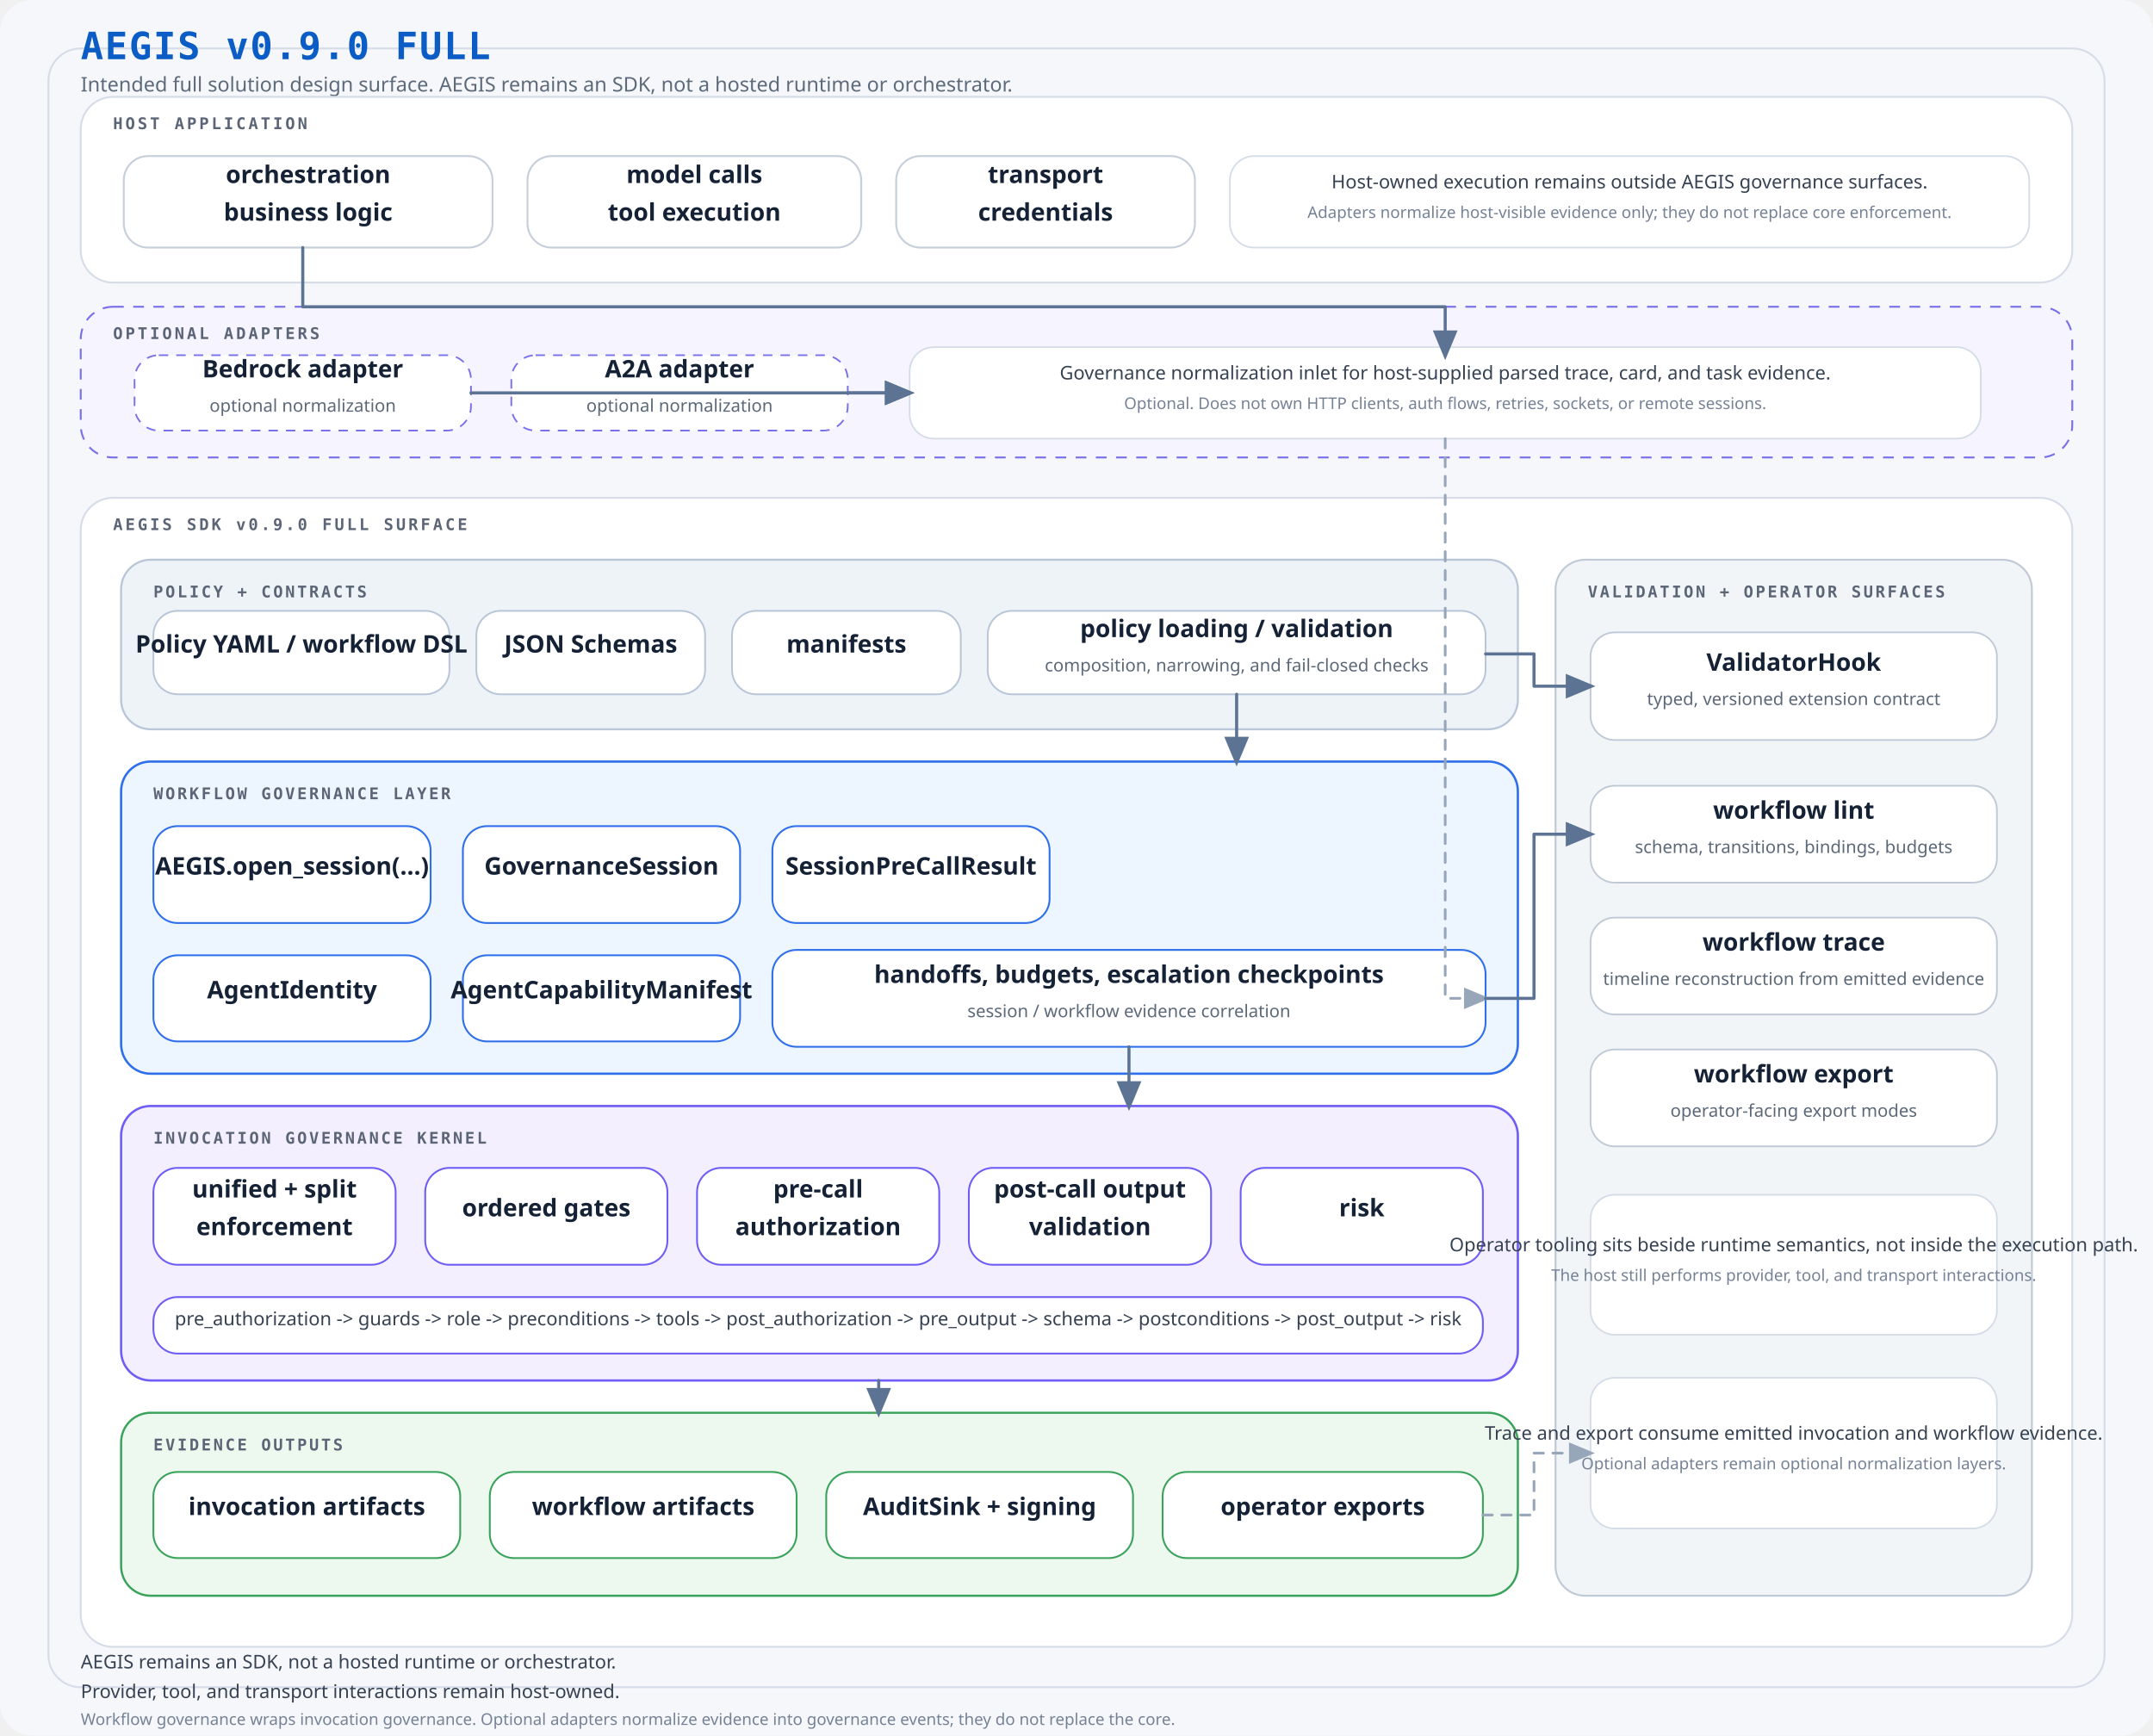
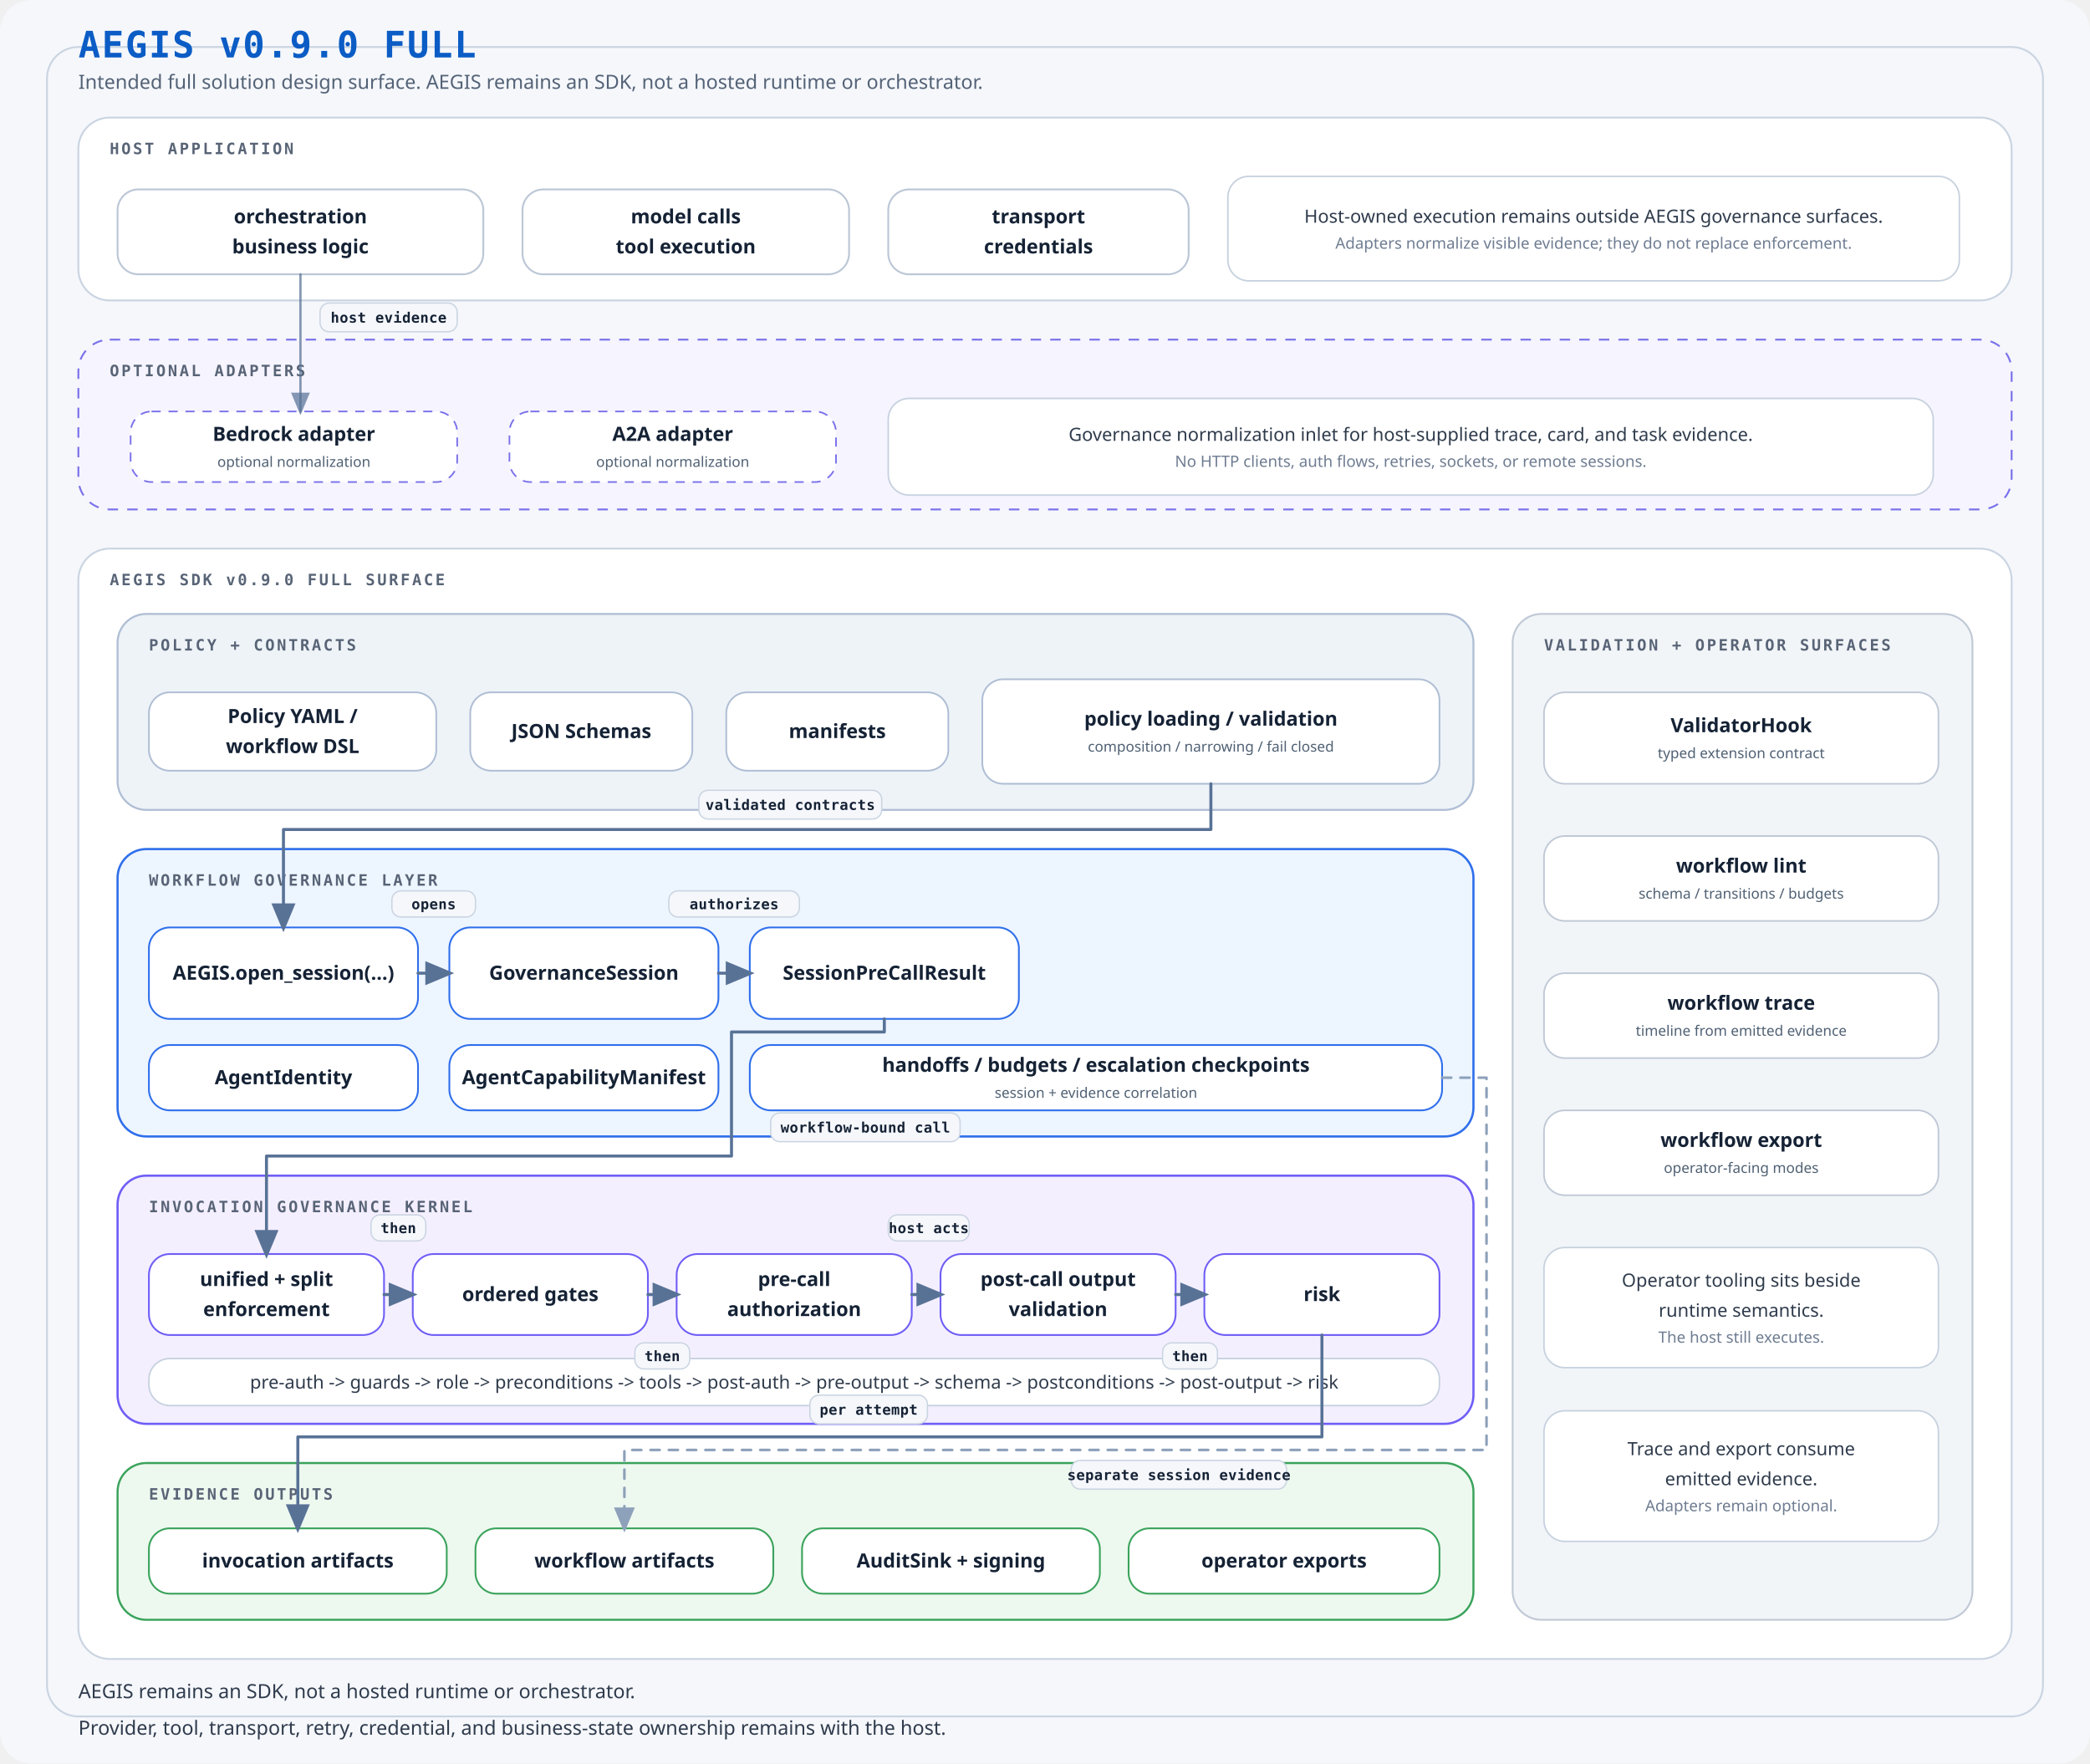
- <svg xmlns="http://www.w3.org/2000/svg" viewBox="0 0 1600 1290">
+ <svg xmlns="http://www.w3.org/2000/svg" viewBox="0 0 1600 1350">
  <defs>
    <style>
-   svg {
-     font-family: 'IBM Plex Sans', 'Avenir Next', 'Segoe UI', sans-serif;
-   }
-   .mono {
-     font-family: 'IBM Plex Mono', 'SFMono-Regular', 'Menlo', monospace;
-   }
-   .page-title {
-     fill: #0b5cc5;
-     font-size: 28px;
-     font-weight: 700;
-     letter-spacing: 0.04em;
-   }
-   .page-subtitle {
-     fill: #5d6a7a;
-     font-size: 15px;
-   }
-   .section-tag {
-     fill: #5b6575;
-     font-size: 12px;
-     font-weight: 700;
-     letter-spacing: 0.16em;
-   }
-   .panel-title {
-     fill: #5b6575;
-     font-size: 12px;
-     font-weight: 700;
-     letter-spacing: 0.14em;
-   }
-   .box-title {
-     fill: #152235;
-     font-size: 18px;
-     font-weight: 600;
-   }
-   .box-title-compact {
-     fill: #152235;
-     font-size: 15px;
-     font-weight: 600;
-   }
-   .box-sub {
-     fill: #5b6878;
-     font-size: 13px;
-     font-weight: 500;
-   }
-   .box-sub-compact {
-     fill: #5b6878;
-     font-size: 11px;
-     font-weight: 500;
-   }
-   .body {
-     fill: #364252;
-     font-size: 14px;
-     font-weight: 500;
-   }
-   .body-plus {
-     fill: #364252;
-     font-size: 15px;
-     font-weight: 500;
-   }
-   .small {
-     fill: #758296;
-     font-size: 12px;
-   }
-   .small-plus {
-     fill: #758296;
-     font-size: 13px;
-   }
-   .footer-note {
-     fill: #364252;
-     font-size: 14px;
-     font-weight: 500;
-   }
-   .footer-note-lg {
-     fill: #364252;
-     font-size: 15px;
-     font-weight: 500;
-   }
-   .footer-small {
-     fill: #758296;
-     font-size: 12px;
-   }
-   .footer-small-lg {
-     fill: #758296;
-     font-size: 13px;
-   }
-   .frame {
-     fill: none;
-     stroke: #d6dde8;
-     stroke-width: 1.4;
-   }
-   .band {
-     fill: #ffffff;
-     stroke: #d6dde8;
-     stroke-width: 1.4;
-   }
-   .host-box {
-     fill: #ffffff;
-     stroke: #c6cfda;
-     stroke-width: 1.4;
-   }
-   .policy-panel {
-     fill: #eef3f8;
-     stroke: #b9c6d8;
-     stroke-width: 1.5;
-   }
-   .workflow-panel {
-     fill: #edf5ff;
-     stroke: #2f6feb;
-     stroke-width: 1.7;
-   }
-   .kernel-panel {
-     fill: #f4efff;
-     stroke: #6f5ef5;
-     stroke-width: 1.7;
-   }
-   .evidence-panel {
-     fill: #edf8ef;
-     stroke: #3aa35b;
-     stroke-width: 1.6;
-   }
-   .ops-panel {
-     fill: #f2f5f8;
-     stroke: #c0c9d6;
-     stroke-width: 1.4;
-   }
-   .adapter-panel {
-     fill: #f6f4ff;
-     stroke: #7a71ea;
-     stroke-width: 1.4;
-     stroke-dasharray: 8 7;
-   }
-   .note-box {
-     fill: #ffffff;
-     stroke: #d4dce7;
-     stroke-width: 1.2;
-   }
-   .node-neutral {
-     fill: #ffffff;
-     stroke: #c6cfda;
-     stroke-width: 1.3;
-   }
-   .node-policy {
-     fill: #ffffff;
-     stroke: #b9c6d8;
-     stroke-width: 1.3;
-   }
-   .node-workflow {
-     fill: #ffffff;
-     stroke: #2f6feb;
-     stroke-width: 1.35;
-   }
-   .node-kernel {
-     fill: #ffffff;
-     stroke: #6f5ef5;
-     stroke-width: 1.35;
-   }
-   .node-evidence {
-     fill: #ffffff;
-     stroke: #3aa35b;
-     stroke-width: 1.35;
-   }
-   .node-ops {
-     fill: #ffffff;
-     stroke: #c0c9d6;
-     stroke-width: 1.25;
-   }
-   .node-adapter {
-     fill: #ffffff;
-     stroke: #7a71ea;
-     stroke-width: 1.25;
-     stroke-dasharray: 7 6;
-   }
-   .connector {
-     fill: none;
-     stroke: #5c7394;
-     stroke-width: 2.3;
-     stroke-linecap: round;
-     stroke-linejoin: round;
-   }
-   .connector-muted {
-     fill: none;
-     stroke: #97a6b8;
-     stroke-width: 2.0;
-     stroke-linecap: round;
-     stroke-linejoin: round;
-     stroke-dasharray: 7 7;
-   }
-   .connector-soft {
-     fill: none;
-     stroke: #5c7394;
-     stroke-opacity: 0.68;
-     stroke-width: 1.7;
-     stroke-linecap: round;
-     stroke-linejoin: round;
-   }
+   svg { font-family: 'IBM Plex Sans', 'Avenir Next', 'Segoe UI', sans-serif; }
+   .mono { font-family: 'IBM Plex Mono', 'SFMono-Regular', 'Menlo', monospace; }
+   .page-title { fill: #0b5cc5; font-size: 28px; font-weight: 700; letter-spacing: 0.04em; }
+   .page-subtitle { fill: #536276; font-size: 15px; }
+   .section-tag, .panel-title { fill: #586476; font-size: 12px; font-weight: 700; letter-spacing: 0.14em; }
+   .box-title { fill: #152235; font-size: 18px; font-weight: 600; }
+   .box-title-compact { fill: #152235; font-size: 15px; font-weight: 600; }
+   .box-sub { fill: #4f6073; font-size: 13px; font-weight: 500; }
+   .box-sub-compact { fill: #4f6073; font-size: 11px; font-weight: 500; }
+   .body { fill: #2f3b4c; font-size: 14px; font-weight: 500; }
+   .small { fill: #6e7c91; font-size: 12px; }
+   .footer-note { fill: #2f3b4c; font-size: 15px; font-weight: 500; }
+   .footer-small { fill: #6e7c91; font-size: 13px; }
+   .connector-label { fill: #152235; font-size: 11px; font-weight: 600; letter-spacing: 0.02em; }
+   .frame { fill: none; stroke: #cad4e1; stroke-width: 1.4; }
+   .band { fill: #ffffff; stroke: #cad4e1; stroke-width: 1.4; }
+   .host-box { fill: #ffffff; stroke: #bcc7d6; stroke-width: 1.4; }
+   .policy-panel { fill: #eef3f8; stroke: #afbed4; stroke-width: 1.5; }
+   .workflow-panel { fill: #edf5ff; stroke: #2f6feb; stroke-width: 1.7; }
+   .kernel-panel { fill: #f4efff; stroke: #6f5ef5; stroke-width: 1.7; }
+   .evidence-panel { fill: #edf8ef; stroke: #3aa35b; stroke-width: 1.6; }
+   .ops-panel { fill: #f2f5f8; stroke: #c0c9d6; stroke-width: 1.4; }
+   .adapter-panel { fill: #f6f4ff; stroke: #7a71ea; stroke-width: 1.4; stroke-dasharray: 8 7; }
+   .note-box { fill: #ffffff; stroke: #c7d2df; stroke-width: 1.2; }
+   .node-neutral { fill: #ffffff; stroke: #bcc7d6; stroke-width: 1.3; }
+   .node-policy { fill: #ffffff; stroke: #afbed4; stroke-width: 1.3; }
+   .node-workflow { fill: #ffffff; stroke: #2f6feb; stroke-width: 1.35; }
+   .node-kernel { fill: #ffffff; stroke: #6f5ef5; stroke-width: 1.35; }
+   .node-evidence { fill: #ffffff; stroke: #3aa35b; stroke-width: 1.35; }
+   .node-ops { fill: #ffffff; stroke: #c0c9d6; stroke-width: 1.25; }
+   .node-adapter { fill: #ffffff; stroke: #7a71ea; stroke-width: 1.25; stroke-dasharray: 7 6; }
+   .connector { fill: none; stroke: #587296; stroke-width: 2.3; stroke-linecap: round; stroke-linejoin: round; }
+   .connector-muted { fill: none; stroke: #8ea1ba; stroke-width: 2; stroke-linecap: round; stroke-linejoin: round; stroke-dasharray: 7 7; }
+   .connector-soft { fill: none; stroke: #587296; stroke-opacity: 0.72; stroke-width: 1.8; stroke-linecap: round; stroke-linejoin: round; }
+   .connector-label-fill { fill: #f5f7fb; stroke: #cad4e1; stroke-width: 1; }
</style>
    <marker id="arrow" viewBox="0 0 12 10" refX="10" refY="5" markerWidth="10" markerHeight="8" orient="auto">
-       <path d="M0 0 L12 5 L0 10 z" fill="#5c7394" />
+       <path d="M0 0 L12 5 L0 10 z" fill="#587296" />
    </marker>
    <marker id="arrow-muted" viewBox="0 0 12 10" refX="10" refY="5" markerWidth="10" markerHeight="8" orient="auto">
-       <path d="M0 0 L12 5 L0 10 z" fill="#97a6b8" />
+       <path d="M0 0 L12 5 L0 10 z" fill="#8ea1ba" />
    </marker>
    <marker id="arrow-soft" viewBox="0 0 12 10" refX="10" refY="5" markerWidth="10" markerHeight="8" orient="auto">
-       <path d="M0 0 L12 5 L0 10 z" fill="#5c7394" fill-opacity="0.68" />
+       <path d="M0 0 L12 5 L0 10 z" fill="#587296" fill-opacity="0.72" />
    </marker>
  </defs>
-   <rect width="1600" height="1290" fill="#f5f7fb" rx="24" />
-   <rect x="36" y="36" width="1528" height="1218" class="frame" rx="24" />
+   <rect width="1600" height="1350" fill="#f5f7fb" rx="24" />
+   <rect x="36" y="36" width="1528" height="1278" class="frame" rx="24" />
  <text class="page-title mono" x="60" y="44">AEGIS v0.9.0 FULL</text>
  <text class="page-subtitle" x="60" y="68">Intended full solution design surface. AEGIS remains an SDK, not a hosted runtime or orchestrator.</text>
-   <rect x="60" y="72" width="1480" height="138" rx="24" class="band" />
-   <text class="section-tag mono" x="84" y="96">HOST APPLICATION</text>
-   <rect x="92" y="116" width="274" height="68" rx="18" class="host-box" />
-   <text class="box-title" x="229" y="136.0" text-anchor="middle">orchestration</text>
-   <text class="box-title" x="229" y="164.0" text-anchor="middle">business logic</text>
-   <rect x="392" y="116" width="248" height="68" rx="18" class="host-box" />
-   <text class="box-title" x="516" y="136.0" text-anchor="middle">model calls</text>
-   <text class="box-title" x="516" y="164.0" text-anchor="middle">tool execution</text>
-   <rect x="666" y="116" width="222" height="68" rx="18" class="host-box" />
-   <text class="box-title" x="777" y="136.0" text-anchor="middle">transport</text>
-   <text class="box-title" x="777" y="164.0" text-anchor="middle">credentials</text>
-   <rect x="914" y="116" width="594" height="68" rx="18" class="note-box" />
-   <text class="body" x="1211" y="140.0" text-anchor="middle">Host-owned execution remains outside AEGIS governance surfaces.</text>
-   <text class="small" x="1211" y="162.0" text-anchor="middle">Adapters normalize host-visible evidence only; they do not replace core enforcement.</text>
-   <rect x="60" y="228" width="1480" height="112" rx="24" class="adapter-panel" />
-   <text class="section-tag mono" x="84" y="252">OPTIONAL ADAPTERS</text>
-   <rect x="100" y="264" width="250" height="56" rx="18" class="node-adapter" />
-   <text class="box-title" x="225" y="280.5" text-anchor="middle">Bedrock adapter</text>
-   <text class="box-sub" x="225" y="306.0" text-anchor="middle">optional normalization</text>
-   <rect x="380" y="264" width="250" height="56" rx="18" class="node-adapter" />
-   <text class="box-title" x="505" y="280.5" text-anchor="middle">A2A adapter</text>
-   <text class="box-sub" x="505" y="306.0" text-anchor="middle">optional normalization</text>
-   <rect x="676" y="258" width="796" height="68" rx="18" class="note-box" />
-   <text class="body" x="1074" y="282.0" text-anchor="middle">Governance normalization inlet for host-supplied parsed trace, card, and task evidence.</text>
-   <text class="small" x="1074" y="304.0" text-anchor="middle">Optional. Does not own HTTP clients, auth flows, retries, sockets, or remote sessions.</text>
-   <rect x="60" y="370" width="1480" height="854" rx="24" class="band" />
-   <text class="section-tag mono" x="84" y="394">AEGIS SDK v0.9.0 FULL SURFACE</text>
-   <rect x="90" y="416" width="1038" height="126" rx="22" class="policy-panel" />
-   <text class="panel-title mono" x="114" y="444">POLICY + CONTRACTS</text>
-   <rect x="90" y="566" width="1038" height="232" rx="22" class="workflow-panel" />
-   <text class="panel-title mono" x="114" y="594">WORKFLOW GOVERNANCE LAYER</text>
-   <rect x="90" y="822" width="1038" height="204" rx="22" class="kernel-panel" />
-   <text class="panel-title mono" x="114" y="850">INVOCATION GOVERNANCE KERNEL</text>
-   <rect x="90" y="1050" width="1038" height="136" rx="22" class="evidence-panel" />
-   <text class="panel-title mono" x="114" y="1078">EVIDENCE OUTPUTS</text>
-   <rect x="1156" y="416" width="354" height="770" rx="22" class="ops-panel" />
-   <text class="panel-title mono" x="1180" y="444">VALIDATION + OPERATOR SURFACES</text>
-   <rect x="114" y="454" width="220" height="62" rx="18" class="node-policy" />
-   <text class="box-title" x="224" y="485.0" text-anchor="middle">Policy YAML / workflow DSL</text>
-   <rect x="354" y="454" width="170" height="62" rx="18" class="node-policy" />
-   <text class="box-title" x="439" y="485.0" text-anchor="middle">JSON Schemas</text>
-   <rect x="544" y="454" width="170" height="62" rx="18" class="node-policy" />
-   <text class="box-title" x="629" y="485.0" text-anchor="middle">manifests</text>
-   <rect x="734" y="454" width="370" height="62" rx="18" class="node-policy" />
-   <text class="box-title" x="919" y="473.5" text-anchor="middle">policy loading / validation</text>
-   <text class="box-sub" x="919" y="499.0" text-anchor="middle">composition, narrowing, and fail-closed checks</text>
-   <rect x="114" y="614" width="206" height="72" rx="18" class="node-workflow" />
-   <text class="box-title" x="217" y="650.0" text-anchor="middle">AEGIS.open_session(...)</text>
-   <rect x="344" y="614" width="206" height="72" rx="18" class="node-workflow" />
-   <text class="box-title" x="447" y="650.0" text-anchor="middle">GovernanceSession</text>
-   <rect x="574" y="614" width="206" height="72" rx="18" class="node-workflow" />
-   <text class="box-title" x="677" y="650.0" text-anchor="middle">SessionPreCallResult</text>
-   <rect x="114" y="710" width="206" height="64" rx="18" class="node-workflow" />
-   <text class="box-title" x="217" y="742.0" text-anchor="middle">AgentIdentity</text>
-   <rect x="344" y="710" width="206" height="64" rx="18" class="node-workflow" />
-   <text class="box-title" x="447" y="742.0" text-anchor="middle">AgentCapabilityManifest</text>
-   <rect x="574" y="706" width="530" height="72" rx="18" class="node-workflow" />
-   <text class="box-title" x="839" y="730.5" text-anchor="middle">handoffs, budgets, escalation checkpoints</text>
-   <text class="box-sub" x="839" y="756.0" text-anchor="middle">session / workflow evidence correlation</text>
-   <rect x="114" y="868" width="180" height="72" rx="18" class="node-kernel" />
-   <text class="box-title" x="204" y="890.0" text-anchor="middle">unified + split</text>
-   <text class="box-title" x="204" y="918.0" text-anchor="middle">enforcement</text>
-   <rect x="316" y="868" width="180" height="72" rx="18" class="node-kernel" />
-   <text class="box-title" x="406" y="904.0" text-anchor="middle">ordered gates</text>
-   <rect x="518" y="868" width="180" height="72" rx="18" class="node-kernel" />
-   <text class="box-title" x="608" y="890.0" text-anchor="middle">pre-call</text>
-   <text class="box-title" x="608" y="918.0" text-anchor="middle">authorization</text>
-   <rect x="720" y="868" width="180" height="72" rx="18" class="node-kernel" />
-   <text class="box-title" x="810" y="890.0" text-anchor="middle">post-call output</text>
-   <text class="box-title" x="810" y="918.0" text-anchor="middle">validation</text>
-   <rect x="922" y="868" width="180" height="72" rx="18" class="node-kernel" />
-   <text class="box-title" x="1012" y="904.0" text-anchor="middle">risk</text>
-   <rect x="114" y="964" width="988" height="42" rx="18" class="node-kernel" />
-   <text class="body" x="608" y="985.0" text-anchor="middle">pre_authorization -&gt; guards -&gt; role -&gt; preconditions -&gt; tools -&gt; post_authorization -&gt; pre_output -&gt; schema -&gt; postconditions -&gt; post_output -&gt; risk</text>
-   <rect x="114" y="1094" width="228" height="64" rx="18" class="node-evidence" />
-   <text class="box-title" x="228" y="1126.0" text-anchor="middle">invocation artifacts</text>
-   <rect x="364" y="1094" width="228" height="64" rx="18" class="node-evidence" />
-   <text class="box-title" x="478" y="1126.0" text-anchor="middle">workflow artifacts</text>
-   <rect x="614" y="1094" width="228" height="64" rx="18" class="node-evidence" />
-   <text class="box-title" x="728" y="1126.0" text-anchor="middle">AuditSink + signing</text>
-   <rect x="864" y="1094" width="238" height="64" rx="18" class="node-evidence" />
-   <text class="box-title" x="983" y="1126.0" text-anchor="middle">operator exports</text>
-   <rect x="1182" y="470" width="302" height="80" rx="18" class="node-ops" />
-   <text class="box-title" x="1333" y="498.5" text-anchor="middle">ValidatorHook</text>
-   <text class="box-sub" x="1333" y="524.0" text-anchor="middle">typed, versioned extension contract</text>
-   <rect x="1182" y="584" width="302" height="72" rx="18" class="node-ops" />
-   <text class="box-title" x="1333" y="608.5" text-anchor="middle">workflow lint</text>
-   <text class="box-sub" x="1333" y="634.0" text-anchor="middle">schema, transitions, bindings, budgets</text>
-   <rect x="1182" y="682" width="302" height="72" rx="18" class="node-ops" />
-   <text class="box-title" x="1333" y="706.5" text-anchor="middle">workflow trace</text>
-   <text class="box-sub" x="1333" y="732.0" text-anchor="middle">timeline reconstruction from emitted evidence</text>
-   <rect x="1182" y="780" width="302" height="72" rx="18" class="node-ops" />
-   <text class="box-title" x="1333" y="804.5" text-anchor="middle">workflow export</text>
-   <text class="box-sub" x="1333" y="830.0" text-anchor="middle">operator-facing export modes</text>
-   <rect x="1182" y="888" width="302" height="104" rx="18" class="note-box" />
-   <text class="body" x="1333" y="930.0" text-anchor="middle">Operator tooling sits beside runtime semantics, not inside the execution path.</text>
-   <text class="small" x="1333" y="952.0" text-anchor="middle">The host still performs provider, tool, and transport interactions.</text>
-   <rect x="1182" y="1024" width="302" height="112" rx="18" class="note-box" />
-   <text class="body" x="1333" y="1070.0" text-anchor="middle">Trace and export consume emitted invocation and workflow evidence.</text>
-   <text class="small" x="1333" y="1092.0" text-anchor="middle">Optional adapters remain optional normalization layers.</text>
-   <path class="connector" d="M225 184 V228 H1074 V264" marker-end="url(#arrow)" />
-   <path class="connector" d="M350 292 H676" marker-end="url(#arrow)" />
-   <path class="connector" d="M630 292 H676" marker-end="url(#arrow)" />
-   <path class="connector-muted" d="M1074 326 V742 H1104" marker-end="url(#arrow-muted)" />
-   <path class="connector" d="M919 516 V566" marker-end="url(#arrow)" />
-   <path class="connector" d="M839 778 V822" marker-end="url(#arrow)" />
-   <path class="connector" d="M653 1026 V1050" marker-end="url(#arrow)" />
-   <path class="connector" d="M1104 486 H1140 V510 H1182" marker-end="url(#arrow)" />
-   <path class="connector" d="M1104 742 H1140 V620 H1182" marker-end="url(#arrow)" />
-   <path class="connector-muted" d="M1102 1126 H1140 V1080 H1182" marker-end="url(#arrow-muted)" />
-   <text class="footer-note" x="60" y="1240.0" text-anchor="start">AEGIS remains an SDK, not a hosted runtime or orchestrator.</text>
-   <text class="footer-note" x="60" y="1262.0" text-anchor="start">Provider, tool, and transport interactions remain host-owned.</text>
-   <text class="footer-small" x="60" y="1282.0" text-anchor="start">Workflow governance wraps invocation governance. Optional adapters normalize evidence into governance events; they do not replace the core.</text>
+   <rect x="60" y="90" width="1480" height="140" rx="24" class="band" />
+   <text class="section-tag mono" x="84" y="118">HOST APPLICATION</text>
+   <rect x="90" y="145" width="280" height="65" rx="16" class="host-box" data-node-id="full-host-app" />
+   <text class="box-title-compact" x="230.0" y="171.0" text-anchor="middle">orchestration</text>
+   <text class="box-title-compact" x="230.0" y="194.0" text-anchor="middle">business logic</text>
+   <rect x="400" y="145" width="250" height="65" rx="16" class="host-box" data-node-id="full-model-tools" />
+   <text class="box-title-compact" x="525.0" y="171.0" text-anchor="middle">model calls</text>
+   <text class="box-title-compact" x="525.0" y="194.0" text-anchor="middle">tool execution</text>
+   <rect x="680" y="145" width="230" height="65" rx="16" class="host-box" data-node-id="full-transport" />
+   <text class="box-title-compact" x="795.0" y="171.0" text-anchor="middle">transport</text>
+   <text class="box-title-compact" x="795.0" y="194.0" text-anchor="middle">credentials</text>
+   <rect x="940" y="135" width="560" height="80" rx="16" class="note-box" />
+   <text class="body" x="1220.0" y="170.5" text-anchor="middle">Host-owned execution remains outside AEGIS governance surfaces.</text>
+   <text class="small" x="1220.0" y="190.4" text-anchor="middle">Adapters normalize visible evidence; they do not replace enforcement.</text>
+   <rect x="60" y="260" width="1480" height="130" rx="24" class="adapter-panel" />
+   <text class="section-tag mono" x="84" y="288">OPTIONAL ADAPTERS</text>
+   <rect x="100" y="315" width="250" height="54" rx="16" class="node-adapter" data-node-id="full-bedrock-adapter" />
+   <text class="box-title-compact" x="225.0" y="337.5" text-anchor="middle">Bedrock adapter</text>
+   <text class="box-sub-compact" x="225.0" y="357.4" text-anchor="middle">optional normalization</text>
+   <rect x="390" y="315" width="250" height="54" rx="16" class="node-adapter" data-node-id="full-a2a-adapter" />
+   <text class="box-title-compact" x="515.0" y="337.5" text-anchor="middle">A2A adapter</text>
+   <text class="box-sub-compact" x="515.0" y="357.4" text-anchor="middle">optional normalization</text>
+   <rect x="680" y="305" width="800" height="74" rx="16" class="note-box" />
+   <text class="body" x="1080.0" y="337.5" text-anchor="middle">Governance normalization inlet for host-supplied trace, card, and task evidence.</text>
+   <text class="small" x="1080.0" y="357.4" text-anchor="middle">No HTTP clients, auth flows, retries, sockets, or remote sessions.</text>
+   <rect x="245" y="232" width="105" height="22" rx="7" class="connector-label-fill" data-connector-label="full-host-to-adapter" />
+   <text class="connector-label mono" x="297.5" y="247.0" text-anchor="middle">host evidence</text>
+   <path class="connector-soft" d="M 230 210 L 230 315" data-connector-id="full-host-to-adapter" data-from="full-host-app" data-to="full-bedrock-adapter" marker-end="url(#arrow-soft)" />
+   <rect x="60" y="420" width="1480" height="850" rx="24" class="band" />
+   <text class="section-tag mono" x="84" y="448">AEGIS SDK v0.9.0 FULL SURFACE</text>
+   <rect x="90" y="470" width="1038" height="150" rx="22" class="policy-panel" />
+   <text class="panel-title mono" x="114" y="498">POLICY + CONTRACTS</text>
+   <rect x="90" y="650" width="1038" height="220" rx="22" class="workflow-panel" />
+   <text class="panel-title mono" x="114" y="678">WORKFLOW GOVERNANCE LAYER</text>
+   <rect x="90" y="900" width="1038" height="190" rx="22" class="kernel-panel" />
+   <text class="panel-title mono" x="114" y="928">INVOCATION GOVERNANCE KERNEL</text>
+   <rect x="90" y="1120" width="1038" height="120" rx="22" class="evidence-panel" />
+   <text class="panel-title mono" x="114" y="1148">EVIDENCE OUTPUTS</text>
+   <rect x="1158" y="470" width="352" height="770" rx="22" class="ops-panel" />
+   <text class="panel-title mono" x="1182" y="498">VALIDATION + OPERATOR SURFACES</text>
+   <rect x="114" y="530" width="220" height="60" rx="16" class="node-policy" data-node-id="full-policy-yaml" />
+   <text class="box-title-compact" x="224.0" y="553.5" text-anchor="middle">Policy YAML /</text>
+   <text class="box-title-compact" x="224.0" y="576.5" text-anchor="middle">workflow DSL</text>
+   <rect x="360" y="530" width="170" height="60" rx="16" class="node-policy" data-node-id="full-json-schemas" />
+   <text class="box-title-compact" x="445.0" y="565.0" text-anchor="middle">JSON Schemas</text>
+   <rect x="556" y="530" width="170" height="60" rx="16" class="node-policy" data-node-id="full-manifests" />
+   <text class="box-title-compact" x="641.0" y="565.0" text-anchor="middle">manifests</text>
+   <rect x="752" y="520" width="350" height="80" rx="16" class="node-policy" data-node-id="full-policy-loading" />
+   <text class="box-title-compact" x="927.0" y="555.5" text-anchor="middle">policy loading / validation</text>
+   <text class="box-sub-compact" x="927.0" y="575.4" text-anchor="middle">composition / narrowing / fail closed</text>
+   <rect x="114" y="710" width="206" height="70" rx="16" class="node-workflow" data-node-id="full-open-session" />
+   <text class="box-title-compact" x="217.0" y="750.0" text-anchor="middle">AEGIS.open_session(...)</text>
+   <rect x="344" y="710" width="206" height="70" rx="16" class="node-workflow" data-node-id="full-session" />
+   <text class="box-title-compact" x="447.0" y="750.0" text-anchor="middle">GovernanceSession</text>
+   <rect x="574" y="710" width="206" height="70" rx="16" class="node-workflow" data-node-id="full-session-token" />
+   <text class="box-title-compact" x="677.0" y="750.0" text-anchor="middle">SessionPreCallResult</text>
+   <rect x="114" y="800" width="206" height="50" rx="16" class="node-workflow" data-node-id="full-agent-identity" />
+   <text class="box-title-compact" x="217.0" y="830.0" text-anchor="middle">AgentIdentity</text>
+   <rect x="344" y="800" width="206" height="50" rx="16" class="node-workflow" data-node-id="full-capability-manifest" />
+   <text class="box-title-compact" x="447.0" y="830.0" text-anchor="middle">AgentCapabilityManifest</text>
+   <rect x="574" y="800" width="530" height="50" rx="16" class="node-workflow" data-node-id="full-workflow-controls" />
+   <text class="box-title-compact" x="839.0" y="820.5" text-anchor="middle">handoffs / budgets / escalation checkpoints</text>
+   <text class="box-sub-compact" x="839.0" y="840.4" text-anchor="middle">session + evidence correlation</text>
+   <rect x="114" y="960" width="180" height="62" rx="16" class="node-kernel" data-node-id="full-unified-split" />
+   <text class="box-title-compact" x="204.0" y="984.5" text-anchor="middle">unified + split</text>
+   <text class="box-title-compact" x="204.0" y="1007.5" text-anchor="middle">enforcement</text>
+   <rect x="316" y="960" width="180" height="62" rx="16" class="node-kernel" data-node-id="full-ordered-gates" />
+   <text class="box-title-compact" x="406.0" y="996.0" text-anchor="middle">ordered gates</text>
+   <rect x="518" y="960" width="180" height="62" rx="16" class="node-kernel" data-node-id="full-pre-call" />
+   <text class="box-title-compact" x="608.0" y="984.5" text-anchor="middle">pre-call</text>
+   <text class="box-title-compact" x="608.0" y="1007.5" text-anchor="middle">authorization</text>
+   <rect x="720" y="960" width="180" height="62" rx="16" class="node-kernel" data-node-id="full-post-call" />
+   <text class="box-title-compact" x="810.0" y="984.5" text-anchor="middle">post-call output</text>
+   <text class="box-title-compact" x="810.0" y="1007.5" text-anchor="middle">validation</text>
+   <rect x="922" y="960" width="180" height="62" rx="16" class="node-kernel" data-node-id="full-risk" />
+   <text class="box-title-compact" x="1012.0" y="996.0" text-anchor="middle">risk</text>
+   <rect x="114" y="1170" width="228" height="50" rx="16" class="node-evidence" data-node-id="full-invocation-artifacts" />
+   <text class="box-title-compact" x="228.0" y="1200.0" text-anchor="middle">invocation artifacts</text>
+   <rect x="364" y="1170" width="228" height="50" rx="16" class="node-evidence" data-node-id="full-workflow-artifacts" />
+   <text class="box-title-compact" x="478.0" y="1200.0" text-anchor="middle">workflow artifacts</text>
+   <rect x="614" y="1170" width="228" height="50" rx="16" class="node-evidence" data-node-id="full-audit-sink" />
+   <text class="box-title-compact" x="728.0" y="1200.0" text-anchor="middle">AuditSink + signing</text>
+   <rect x="864" y="1170" width="238" height="50" rx="16" class="node-evidence" data-node-id="full-operator-exports" />
+   <text class="box-title-compact" x="983.0" y="1200.0" text-anchor="middle">operator exports</text>
+   <rect x="1182" y="530" width="302" height="70" rx="16" class="node-ops" data-node-id="full-validator-hook" />
+   <text class="box-title-compact" x="1333.0" y="560.5" text-anchor="middle">ValidatorHook</text>
+   <text class="box-sub-compact" x="1333.0" y="580.4" text-anchor="middle">typed extension contract</text>
+   <rect x="1182" y="640" width="302" height="65" rx="16" class="node-ops" data-node-id="full-workflow-lint" />
+   <text class="box-title-compact" x="1333.0" y="668.0" text-anchor="middle">workflow lint</text>
+   <text class="box-sub-compact" x="1333.0" y="687.9" text-anchor="middle">schema / transitions / budgets</text>
+   <rect x="1182" y="745" width="302" height="65" rx="16" class="node-ops" data-node-id="full-workflow-trace" />
+   <text class="box-title-compact" x="1333.0" y="773.0" text-anchor="middle">workflow trace</text>
+   <text class="box-sub-compact" x="1333.0" y="792.9" text-anchor="middle">timeline from emitted evidence</text>
+   <rect x="1182" y="850" width="302" height="65" rx="16" class="node-ops" data-node-id="full-workflow-export" />
+   <text class="box-title-compact" x="1333.0" y="878.0" text-anchor="middle">workflow export</text>
+   <text class="box-sub-compact" x="1333.0" y="897.9" text-anchor="middle">operator-facing modes</text>
+   <rect x="114" y="1040" width="988" height="36" rx="16" class="note-box" />
+   <text class="body" x="608.0" y="1063.0" text-anchor="middle">pre-auth -&gt; guards -&gt; role -&gt; preconditions -&gt; tools -&gt; post-auth -&gt; pre-output -&gt; schema -&gt; postconditions -&gt; post-output -&gt; risk</text>
+   <rect x="1182" y="955" width="302" height="92" rx="16" class="note-box" />
+   <text class="body" x="1333.0" y="985.0" text-anchor="middle">Operator tooling sits beside</text>
+   <text class="body" x="1333.0" y="1008.0" text-anchor="middle">runtime semantics.</text>
+   <text class="small" x="1333.0" y="1027.9" text-anchor="middle">The host still executes.</text>
+   <rect x="1182" y="1080" width="302" height="100" rx="16" class="note-box" />
+   <text class="body" x="1333.0" y="1114.0" text-anchor="middle">Trace and export consume</text>
+   <text class="body" x="1333.0" y="1137.0" text-anchor="middle">emitted evidence.</text>
+   <text class="small" x="1333.0" y="1156.9" text-anchor="middle">Adapters remain optional.</text>
+   <rect x="535" y="605" width="140" height="22" rx="7" class="connector-label-fill" data-connector-label="full-policy-to-workflow" />
+   <text class="connector-label mono" x="605.0" y="620.0" text-anchor="middle">validated contracts</text>
+   <path class="connector" d="M 927 600 L 927 635 L 217 635 L 217 710" data-connector-id="full-policy-to-workflow" data-from="full-policy-loading" data-to="full-open-session" marker-end="url(#arrow)" />
+   <rect x="300" y="682" width="64" height="20" rx="7" class="connector-label-fill" data-connector-label="full-session-opens" />
+   <text class="connector-label mono" x="332.0" y="696.0" text-anchor="middle">opens</text>
+   <path class="connector" d="M 320 745 L 344 745" data-connector-id="full-session-opens" data-from="full-open-session" data-to="full-session" marker-end="url(#arrow)" />
+   <rect x="512" y="682" width="100" height="20" rx="7" class="connector-label-fill" data-connector-label="full-session-tokenizes" />
+   <text class="connector-label mono" x="562.0" y="696.0" text-anchor="middle">authorizes</text>
+   <path class="connector" d="M 550 745 L 574 745" data-connector-id="full-session-tokenizes" data-from="full-session" data-to="full-session-token" marker-end="url(#arrow)" />
+   <rect x="590" y="852" width="145" height="22" rx="7" class="connector-label-fill" data-connector-label="full-token-to-kernel" />
+   <text class="connector-label mono" x="662.5" y="867.0" text-anchor="middle">workflow-bound call</text>
+   <path class="connector" d="M 677 780 L 677 790 L 560 790 L 560 885 L 204 885 L 204 960" data-connector-id="full-token-to-kernel" data-from="full-session-token" data-to="full-unified-split" marker-end="url(#arrow)" />
+   <rect x="284" y="930" width="42" height="20" rx="7" class="connector-label-fill" data-connector-label="full-kernel-order" />
+   <text class="connector-label mono" x="305.0" y="944.0" text-anchor="middle">then</text>
+   <path class="connector" d="M 294 991 L 316 991" data-connector-id="full-kernel-order" data-from="full-unified-split" data-to="full-ordered-gates" marker-end="url(#arrow)" />
+   <rect x="486" y="1028" width="42" height="20" rx="7" class="connector-label-fill" data-connector-label="full-gates-pre-call" />
+   <text class="connector-label mono" x="507.0" y="1042.0" text-anchor="middle">then</text>
+   <path class="connector" d="M 496 991 L 518 991" data-connector-id="full-gates-pre-call" data-from="full-ordered-gates" data-to="full-pre-call" marker-end="url(#arrow)" />
+   <rect x="680" y="930" width="62" height="20" rx="7" class="connector-label-fill" data-connector-label="full-pre-to-post" />
+   <text class="connector-label mono" x="711.0" y="944.0" text-anchor="middle">host acts</text>
+   <path class="connector" d="M 698 991 L 720 991" data-connector-id="full-pre-to-post" data-from="full-pre-call" data-to="full-post-call" marker-end="url(#arrow)" />
+   <rect x="890" y="1028" width="42" height="20" rx="7" class="connector-label-fill" data-connector-label="full-post-to-risk" />
+   <text class="connector-label mono" x="911.0" y="1042.0" text-anchor="middle">then</text>
+   <path class="connector" d="M 900 991 L 922 991" data-connector-id="full-post-to-risk" data-from="full-post-call" data-to="full-risk" marker-end="url(#arrow)" />
+   <rect x="620" y="1068" width="90" height="22" rx="7" class="connector-label-fill" data-connector-label="full-risk-to-invocation-evidence" />
+   <text class="connector-label mono" x="665.0" y="1083.0" text-anchor="middle">per attempt</text>
+   <path class="connector" d="M 1012 1022 L 1012 1100 L 228 1100 L 228 1170" data-connector-id="full-risk-to-invocation-evidence" data-from="full-risk" data-to="full-invocation-artifacts" marker-end="url(#arrow)" />
+   <rect x="820" y="1118" width="165" height="22" rx="7" class="connector-label-fill" data-connector-label="full-workflow-to-workflow-evidence" />
+   <text class="connector-label mono" x="902.5" y="1133.0" text-anchor="middle">separate session evidence</text>
+   <path class="connector-muted" d="M 1104 825 L 1138 825 L 1138 1110 L 478 1110 L 478 1170" data-connector-id="full-workflow-to-workflow-evidence" data-from="full-workflow-controls" data-to="full-workflow-artifacts" marker-end="url(#arrow-muted)" />
+   <text class="footer-note" x="60" y="1300">AEGIS remains an SDK, not a hosted runtime or orchestrator.</text>
+   <text class="footer-note" x="60" y="1328">Provider, tool, transport, retry, credential, and business-state ownership remains with the host.</text>
</svg>
